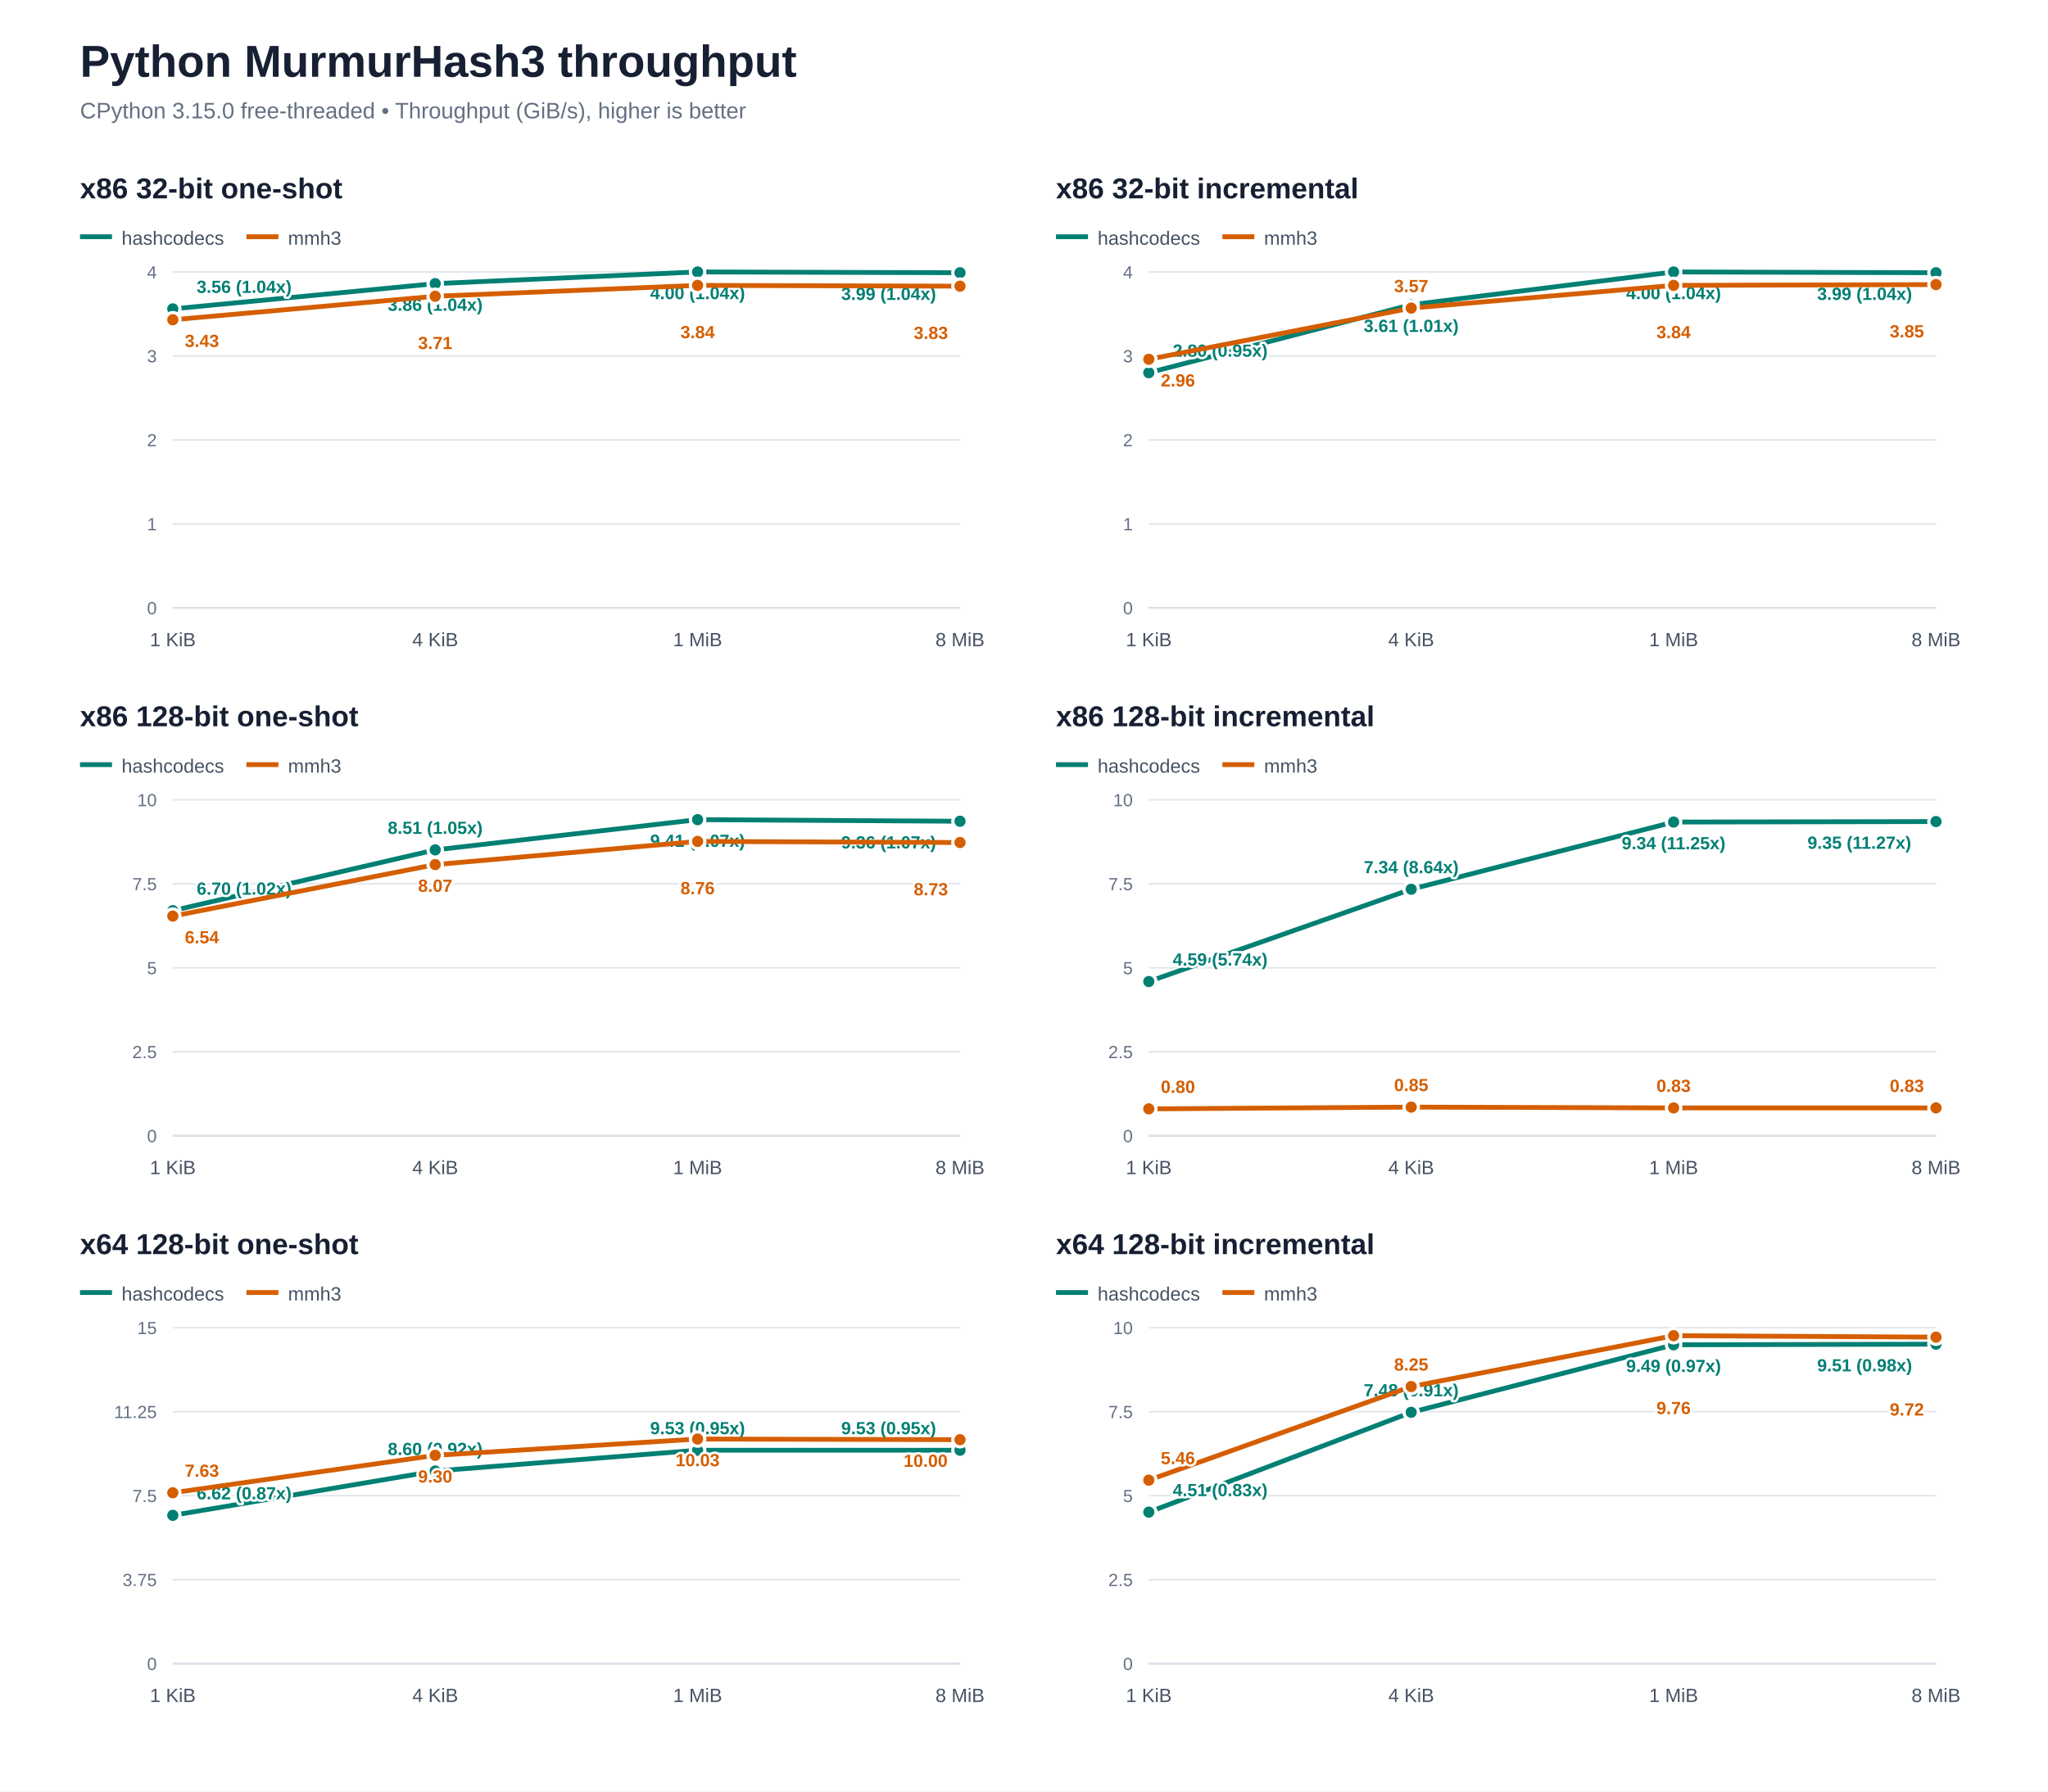
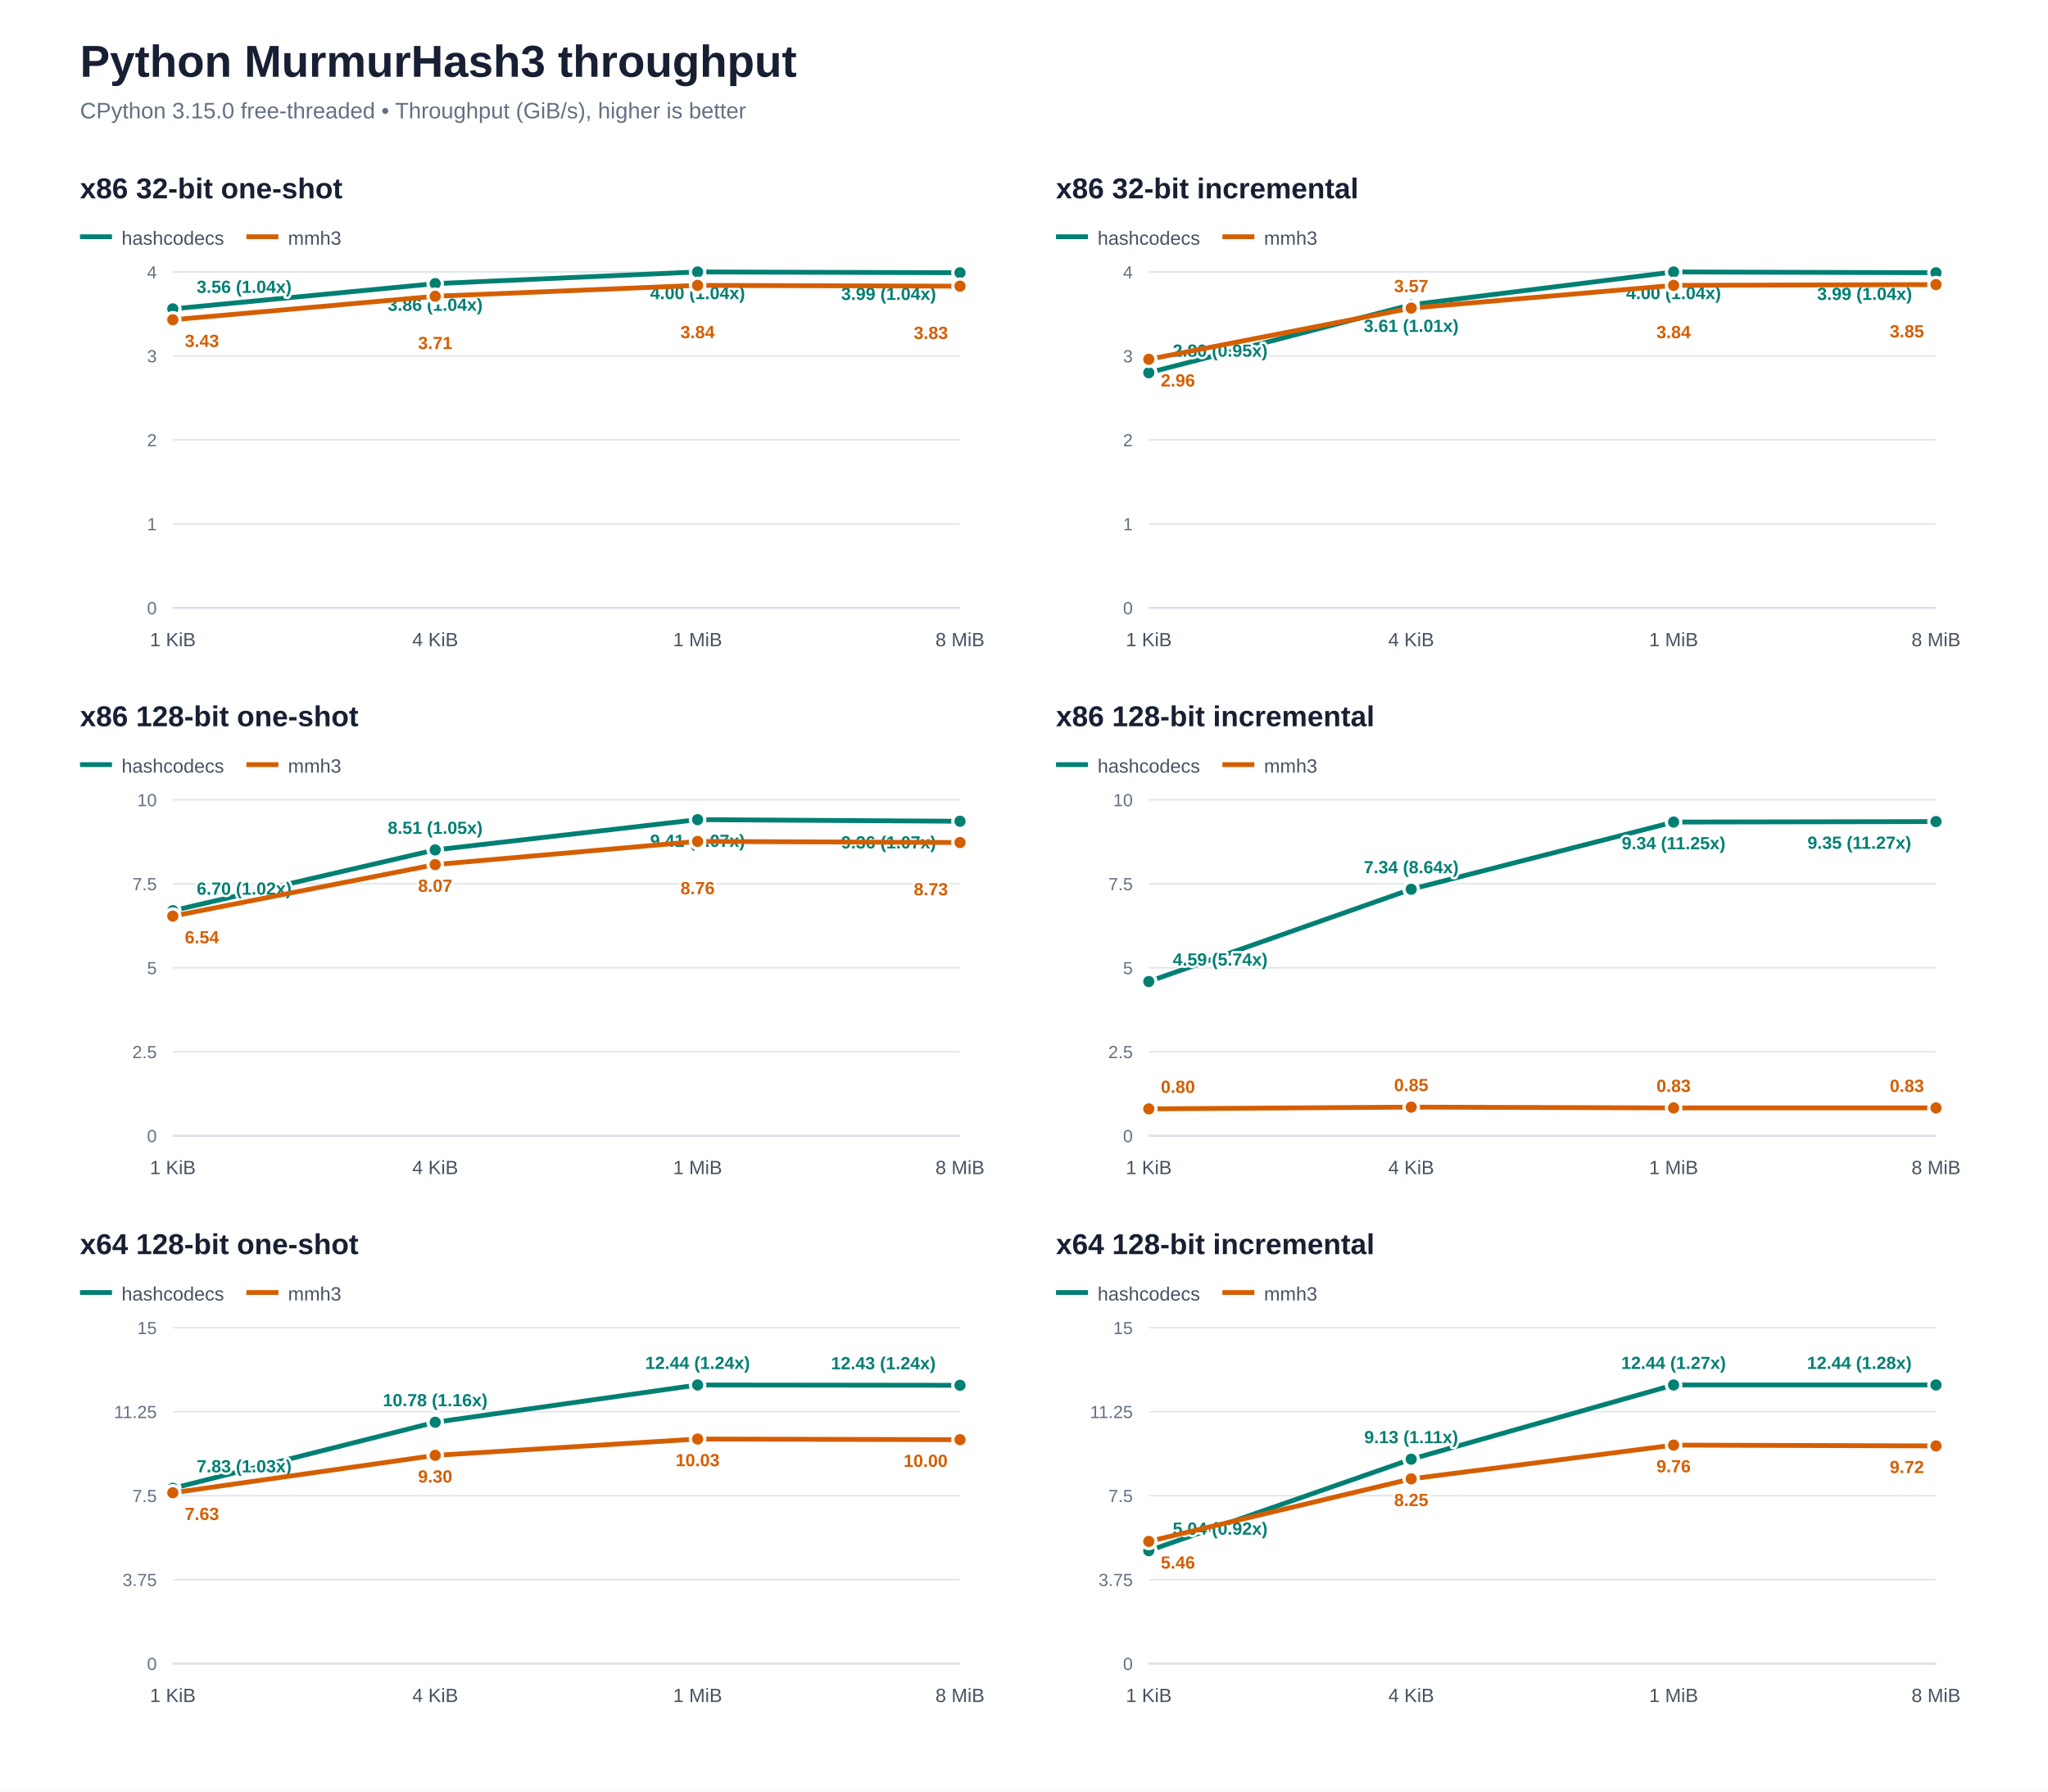
<svg xmlns="http://www.w3.org/2000/svg" width="1280" height="1120" viewBox="0 0 1280 1120" role="img" aria-labelledby="title desc">
  <rect width="100%" height="100%" fill="#ffffff" />
  <text x="50" y="48" fill="#172033" font-family="Segoe UI,Arial,sans-serif" font-size="28" font-weight="700">Python MurmurHash3 throughput</text>
  <text x="50" y="74" fill="#637083" font-family="Segoe UI,Arial,sans-serif" font-size="14">CPython 3.15.0 free-threaded • Throughput (GiB/s), higher is better</text>
  <text x="50" y="124" fill="#172033" font-family="Segoe UI,Arial,sans-serif" font-size="18" font-weight="600">x86 32-bit one-shot</text>
  <line x1="108" y1="380" x2="600" y2="380" stroke="#9aa5b4" />
  <line x1="50" y1="148" x2="70" y2="148" stroke="#007f73" stroke-width="3" />
  <text x="76" y="153" fill="#465263" font-family="Segoe UI,Arial,sans-serif" font-size="12">hashcodecs</text>
  <line x1="154" y1="148" x2="174" y2="148" stroke="#d55e00" stroke-width="3" />
  <text x="180" y="153" fill="#465263" font-family="Segoe UI,Arial,sans-serif" font-size="12">mmh3</text>
  <line x1="108" y1="380.0" x2="600" y2="380.0" stroke="#e1e6ed" />
  <text x="98" y="384.0" text-anchor="end" fill="#637083" font-family="Segoe UI,Arial,sans-serif" font-size="11">0</text>
  <line x1="108" y1="327.5" x2="600" y2="327.5" stroke="#e1e6ed" />
  <text x="98" y="331.5" text-anchor="end" fill="#637083" font-family="Segoe UI,Arial,sans-serif" font-size="11">1</text>
  <line x1="108" y1="275.0" x2="600" y2="275.0" stroke="#e1e6ed" />
  <text x="98" y="279.0" text-anchor="end" fill="#637083" font-family="Segoe UI,Arial,sans-serif" font-size="11">2</text>
  <line x1="108" y1="222.5" x2="600" y2="222.5" stroke="#e1e6ed" />
  <text x="98" y="226.5" text-anchor="end" fill="#637083" font-family="Segoe UI,Arial,sans-serif" font-size="11">3</text>
  <line x1="108" y1="170.0" x2="600" y2="170.0" stroke="#e1e6ed" />
  <text x="98" y="174.0" text-anchor="end" fill="#637083" font-family="Segoe UI,Arial,sans-serif" font-size="11">4</text>
  <text x="108.0" y="404" text-anchor="middle" fill="#465263" font-family="Segoe UI,Arial,sans-serif" font-size="12">1 KiB</text>
  <text x="272.0" y="404" text-anchor="middle" fill="#465263" font-family="Segoe UI,Arial,sans-serif" font-size="12">4 KiB</text>
  <text x="436.0" y="404" text-anchor="middle" fill="#465263" font-family="Segoe UI,Arial,sans-serif" font-size="12">1 MiB</text>
  <text x="600.0" y="404" text-anchor="middle" fill="#465263" font-family="Segoe UI,Arial,sans-serif" font-size="12">8 MiB</text>
  <polyline points="108.0,193.1 272.0,177.3 436.0,170.0 600.0,170.5" fill="none" stroke="#007f73" stroke-width="3" stroke-linejoin="round" stroke-linecap="round" />
  <circle cx="108.0" cy="193.1" r="4.5" fill="#007f73" stroke="#ffffff" stroke-width="2" />
  <text x="152.6" y="183.1" text-anchor="middle" fill="#007f73" font-family="Segoe UI,Arial,sans-serif" font-size="11" font-weight="600" paint-order="stroke" stroke="#ffffff" stroke-width="3" stroke-linejoin="round">3.56 (1.04x)</text>
  <circle cx="272.0" cy="177.3" r="4.5" fill="#007f73" stroke="#ffffff" stroke-width="2" />
  <text x="272.0" y="194.3" text-anchor="middle" fill="#007f73" font-family="Segoe UI,Arial,sans-serif" font-size="11" font-weight="600" paint-order="stroke" stroke="#ffffff" stroke-width="3" stroke-linejoin="round">3.86 (1.04x)</text>
  <circle cx="436.0" cy="170.0" r="4.5" fill="#007f73" stroke="#ffffff" stroke-width="2" />
  <text x="436.0" y="187.0" text-anchor="middle" fill="#007f73" font-family="Segoe UI,Arial,sans-serif" font-size="11" font-weight="600" paint-order="stroke" stroke="#ffffff" stroke-width="3" stroke-linejoin="round">4.00 (1.04x)</text>
  <circle cx="600.0" cy="170.5" r="4.5" fill="#007f73" stroke="#ffffff" stroke-width="2" />
  <text x="555.4" y="187.5" text-anchor="middle" fill="#007f73" font-family="Segoe UI,Arial,sans-serif" font-size="11" font-weight="600" paint-order="stroke" stroke="#ffffff" stroke-width="3" stroke-linejoin="round">3.99 (1.04x)</text>
  <polyline points="108.0,199.9 272.0,185.2 436.0,178.4 600.0,178.9" fill="none" stroke="#d55e00" stroke-width="3" stroke-linejoin="round" stroke-linecap="round" />
  <circle cx="108.0" cy="199.9" r="4.5" fill="#d55e00" stroke="#ffffff" stroke-width="2" />
  <text x="126.2" y="216.9" text-anchor="middle" fill="#d55e00" font-family="Segoe UI,Arial,sans-serif" font-size="11" font-weight="600" paint-order="stroke" stroke="#ffffff" stroke-width="3" stroke-linejoin="round">3.43</text>
  <circle cx="272.0" cy="185.2" r="4.5" fill="#d55e00" stroke="#ffffff" stroke-width="2" />
  <text x="272.0" y="218.2" text-anchor="middle" fill="#d55e00" font-family="Segoe UI,Arial,sans-serif" font-size="11" font-weight="600" paint-order="stroke" stroke="#ffffff" stroke-width="3" stroke-linejoin="round">3.71</text>
  <circle cx="436.0" cy="178.4" r="4.5" fill="#d55e00" stroke="#ffffff" stroke-width="2" />
  <text x="436.0" y="211.4" text-anchor="middle" fill="#d55e00" font-family="Segoe UI,Arial,sans-serif" font-size="11" font-weight="600" paint-order="stroke" stroke="#ffffff" stroke-width="3" stroke-linejoin="round">3.84</text>
  <circle cx="600.0" cy="178.9" r="4.5" fill="#d55e00" stroke="#ffffff" stroke-width="2" />
  <text x="581.8" y="211.9" text-anchor="middle" fill="#d55e00" font-family="Segoe UI,Arial,sans-serif" font-size="11" font-weight="600" paint-order="stroke" stroke="#ffffff" stroke-width="3" stroke-linejoin="round">3.83</text>
  <text x="660" y="124" fill="#172033" font-family="Segoe UI,Arial,sans-serif" font-size="18" font-weight="600">x86 32-bit incremental</text>
  <line x1="718" y1="380" x2="1210" y2="380" stroke="#9aa5b4" />
  <line x1="660" y1="148" x2="680" y2="148" stroke="#007f73" stroke-width="3" />
  <text x="686" y="153" fill="#465263" font-family="Segoe UI,Arial,sans-serif" font-size="12">hashcodecs</text>
  <line x1="764" y1="148" x2="784" y2="148" stroke="#d55e00" stroke-width="3" />
  <text x="790" y="153" fill="#465263" font-family="Segoe UI,Arial,sans-serif" font-size="12">mmh3</text>
  <line x1="718" y1="380.0" x2="1210" y2="380.0" stroke="#e1e6ed" />
  <text x="708" y="384.0" text-anchor="end" fill="#637083" font-family="Segoe UI,Arial,sans-serif" font-size="11">0</text>
  <line x1="718" y1="327.5" x2="1210" y2="327.5" stroke="#e1e6ed" />
  <text x="708" y="331.5" text-anchor="end" fill="#637083" font-family="Segoe UI,Arial,sans-serif" font-size="11">1</text>
  <line x1="718" y1="275.0" x2="1210" y2="275.0" stroke="#e1e6ed" />
  <text x="708" y="279.0" text-anchor="end" fill="#637083" font-family="Segoe UI,Arial,sans-serif" font-size="11">2</text>
  <line x1="718" y1="222.5" x2="1210" y2="222.5" stroke="#e1e6ed" />
  <text x="708" y="226.5" text-anchor="end" fill="#637083" font-family="Segoe UI,Arial,sans-serif" font-size="11">3</text>
  <line x1="718" y1="170.0" x2="1210" y2="170.0" stroke="#e1e6ed" />
  <text x="708" y="174.0" text-anchor="end" fill="#637083" font-family="Segoe UI,Arial,sans-serif" font-size="11">4</text>
  <text x="718.0" y="404" text-anchor="middle" fill="#465263" font-family="Segoe UI,Arial,sans-serif" font-size="12">1 KiB</text>
  <text x="882.0" y="404" text-anchor="middle" fill="#465263" font-family="Segoe UI,Arial,sans-serif" font-size="12">4 KiB</text>
  <text x="1046.0" y="404" text-anchor="middle" fill="#465263" font-family="Segoe UI,Arial,sans-serif" font-size="12">1 MiB</text>
  <text x="1210.0" y="404" text-anchor="middle" fill="#465263" font-family="Segoe UI,Arial,sans-serif" font-size="12">8 MiB</text>
  <polyline points="718.0,233.0 882.0,190.5 1046.0,170.0 1210.0,170.5" fill="none" stroke="#007f73" stroke-width="3" stroke-linejoin="round" stroke-linecap="round" />
  <circle cx="718.0" cy="233.0" r="4.5" fill="#007f73" stroke="#ffffff" stroke-width="2" />
  <text x="762.6" y="223.0" text-anchor="middle" fill="#007f73" font-family="Segoe UI,Arial,sans-serif" font-size="11" font-weight="600" paint-order="stroke" stroke="#ffffff" stroke-width="3" stroke-linejoin="round">2.80 (0.95x)</text>
  <circle cx="882.0" cy="190.5" r="4.5" fill="#007f73" stroke="#ffffff" stroke-width="2" />
  <text x="882.0" y="207.5" text-anchor="middle" fill="#007f73" font-family="Segoe UI,Arial,sans-serif" font-size="11" font-weight="600" paint-order="stroke" stroke="#ffffff" stroke-width="3" stroke-linejoin="round">3.61 (1.01x)</text>
  <circle cx="1046.0" cy="170.0" r="4.5" fill="#007f73" stroke="#ffffff" stroke-width="2" />
  <text x="1046.0" y="187.0" text-anchor="middle" fill="#007f73" font-family="Segoe UI,Arial,sans-serif" font-size="11" font-weight="600" paint-order="stroke" stroke="#ffffff" stroke-width="3" stroke-linejoin="round">4.00 (1.04x)</text>
  <circle cx="1210.0" cy="170.5" r="4.5" fill="#007f73" stroke="#ffffff" stroke-width="2" />
  <text x="1165.4" y="187.5" text-anchor="middle" fill="#007f73" font-family="Segoe UI,Arial,sans-serif" font-size="11" font-weight="600" paint-order="stroke" stroke="#ffffff" stroke-width="3" stroke-linejoin="round">3.99 (1.04x)</text>
  <polyline points="718.0,224.6 882.0,192.6 1046.0,178.4 1210.0,177.9" fill="none" stroke="#d55e00" stroke-width="3" stroke-linejoin="round" stroke-linecap="round" />
  <circle cx="718.0" cy="224.6" r="4.5" fill="#d55e00" stroke="#ffffff" stroke-width="2" />
  <text x="736.2" y="241.6" text-anchor="middle" fill="#d55e00" font-family="Segoe UI,Arial,sans-serif" font-size="11" font-weight="600" paint-order="stroke" stroke="#ffffff" stroke-width="3" stroke-linejoin="round">2.96</text>
  <circle cx="882.0" cy="192.6" r="4.5" fill="#d55e00" stroke="#ffffff" stroke-width="2" />
  <text x="882.0" y="182.6" text-anchor="middle" fill="#d55e00" font-family="Segoe UI,Arial,sans-serif" font-size="11" font-weight="600" paint-order="stroke" stroke="#ffffff" stroke-width="3" stroke-linejoin="round">3.57</text>
  <circle cx="1046.0" cy="178.4" r="4.5" fill="#d55e00" stroke="#ffffff" stroke-width="2" />
  <text x="1046.0" y="211.4" text-anchor="middle" fill="#d55e00" font-family="Segoe UI,Arial,sans-serif" font-size="11" font-weight="600" paint-order="stroke" stroke="#ffffff" stroke-width="3" stroke-linejoin="round">3.84</text>
  <circle cx="1210.0" cy="177.9" r="4.5" fill="#d55e00" stroke="#ffffff" stroke-width="2" />
  <text x="1191.8" y="210.9" text-anchor="middle" fill="#d55e00" font-family="Segoe UI,Arial,sans-serif" font-size="11" font-weight="600" paint-order="stroke" stroke="#ffffff" stroke-width="3" stroke-linejoin="round">3.85</text>
  <text x="50" y="454" fill="#172033" font-family="Segoe UI,Arial,sans-serif" font-size="18" font-weight="600">x86 128-bit one-shot</text>
  <line x1="108" y1="710" x2="600" y2="710" stroke="#9aa5b4" />
  <line x1="50" y1="478" x2="70" y2="478" stroke="#007f73" stroke-width="3" />
  <text x="76" y="483" fill="#465263" font-family="Segoe UI,Arial,sans-serif" font-size="12">hashcodecs</text>
  <line x1="154" y1="478" x2="174" y2="478" stroke="#d55e00" stroke-width="3" />
  <text x="180" y="483" fill="#465263" font-family="Segoe UI,Arial,sans-serif" font-size="12">mmh3</text>
  <line x1="108" y1="710.0" x2="600" y2="710.0" stroke="#e1e6ed" />
  <text x="98" y="714.0" text-anchor="end" fill="#637083" font-family="Segoe UI,Arial,sans-serif" font-size="11">0</text>
  <line x1="108" y1="657.5" x2="600" y2="657.5" stroke="#e1e6ed" />
  <text x="98" y="661.5" text-anchor="end" fill="#637083" font-family="Segoe UI,Arial,sans-serif" font-size="11">2.5</text>
  <line x1="108" y1="605.0" x2="600" y2="605.0" stroke="#e1e6ed" />
  <text x="98" y="609.0" text-anchor="end" fill="#637083" font-family="Segoe UI,Arial,sans-serif" font-size="11">5</text>
  <line x1="108" y1="552.5" x2="600" y2="552.5" stroke="#e1e6ed" />
  <text x="98" y="556.5" text-anchor="end" fill="#637083" font-family="Segoe UI,Arial,sans-serif" font-size="11">7.5</text>
  <line x1="108" y1="500.0" x2="600" y2="500.0" stroke="#e1e6ed" />
  <text x="98" y="504.0" text-anchor="end" fill="#637083" font-family="Segoe UI,Arial,sans-serif" font-size="11">10</text>
  <text x="108.0" y="734" text-anchor="middle" fill="#465263" font-family="Segoe UI,Arial,sans-serif" font-size="12">1 KiB</text>
  <text x="272.0" y="734" text-anchor="middle" fill="#465263" font-family="Segoe UI,Arial,sans-serif" font-size="12">4 KiB</text>
  <text x="436.0" y="734" text-anchor="middle" fill="#465263" font-family="Segoe UI,Arial,sans-serif" font-size="12">1 MiB</text>
  <text x="600.0" y="734" text-anchor="middle" fill="#465263" font-family="Segoe UI,Arial,sans-serif" font-size="12">8 MiB</text>
  <polyline points="108.0,569.3 272.0,531.3 436.0,512.4 600.0,513.4" fill="none" stroke="#007f73" stroke-width="3" stroke-linejoin="round" stroke-linecap="round" />
  <circle cx="108.0" cy="569.3" r="4.5" fill="#007f73" stroke="#ffffff" stroke-width="2" />
  <text x="152.6" y="559.3" text-anchor="middle" fill="#007f73" font-family="Segoe UI,Arial,sans-serif" font-size="11" font-weight="600" paint-order="stroke" stroke="#ffffff" stroke-width="3" stroke-linejoin="round">6.70 (1.02x)</text>
  <circle cx="272.0" cy="531.3" r="4.5" fill="#007f73" stroke="#ffffff" stroke-width="2" />
  <text x="272.0" y="521.3" text-anchor="middle" fill="#007f73" font-family="Segoe UI,Arial,sans-serif" font-size="11" font-weight="600" paint-order="stroke" stroke="#ffffff" stroke-width="3" stroke-linejoin="round">8.51 (1.05x)</text>
  <circle cx="436.0" cy="512.4" r="4.5" fill="#007f73" stroke="#ffffff" stroke-width="2" />
  <text x="436.0" y="529.4" text-anchor="middle" fill="#007f73" font-family="Segoe UI,Arial,sans-serif" font-size="11" font-weight="600" paint-order="stroke" stroke="#ffffff" stroke-width="3" stroke-linejoin="round">9.41 (1.07x)</text>
  <circle cx="600.0" cy="513.4" r="4.5" fill="#007f73" stroke="#ffffff" stroke-width="2" />
  <text x="555.4" y="530.4" text-anchor="middle" fill="#007f73" font-family="Segoe UI,Arial,sans-serif" font-size="11" font-weight="600" paint-order="stroke" stroke="#ffffff" stroke-width="3" stroke-linejoin="round">9.36 (1.07x)</text>
  <polyline points="108.0,572.7 272.0,540.5 436.0,526.0 600.0,526.7" fill="none" stroke="#d55e00" stroke-width="3" stroke-linejoin="round" stroke-linecap="round" />
  <circle cx="108.0" cy="572.7" r="4.5" fill="#d55e00" stroke="#ffffff" stroke-width="2" />
  <text x="126.2" y="589.7" text-anchor="middle" fill="#d55e00" font-family="Segoe UI,Arial,sans-serif" font-size="11" font-weight="600" paint-order="stroke" stroke="#ffffff" stroke-width="3" stroke-linejoin="round">6.54</text>
  <circle cx="272.0" cy="540.5" r="4.5" fill="#d55e00" stroke="#ffffff" stroke-width="2" />
  <text x="272.0" y="557.5" text-anchor="middle" fill="#d55e00" font-family="Segoe UI,Arial,sans-serif" font-size="11" font-weight="600" paint-order="stroke" stroke="#ffffff" stroke-width="3" stroke-linejoin="round">8.07</text>
  <circle cx="436.0" cy="526.0" r="4.5" fill="#d55e00" stroke="#ffffff" stroke-width="2" />
  <text x="436.0" y="559.0" text-anchor="middle" fill="#d55e00" font-family="Segoe UI,Arial,sans-serif" font-size="11" font-weight="600" paint-order="stroke" stroke="#ffffff" stroke-width="3" stroke-linejoin="round">8.76</text>
  <circle cx="600.0" cy="526.7" r="4.5" fill="#d55e00" stroke="#ffffff" stroke-width="2" />
  <text x="581.8" y="559.7" text-anchor="middle" fill="#d55e00" font-family="Segoe UI,Arial,sans-serif" font-size="11" font-weight="600" paint-order="stroke" stroke="#ffffff" stroke-width="3" stroke-linejoin="round">8.73</text>
  <text x="660" y="454" fill="#172033" font-family="Segoe UI,Arial,sans-serif" font-size="18" font-weight="600">x86 128-bit incremental</text>
  <line x1="718" y1="710" x2="1210" y2="710" stroke="#9aa5b4" />
  <line x1="660" y1="478" x2="680" y2="478" stroke="#007f73" stroke-width="3" />
  <text x="686" y="483" fill="#465263" font-family="Segoe UI,Arial,sans-serif" font-size="12">hashcodecs</text>
  <line x1="764" y1="478" x2="784" y2="478" stroke="#d55e00" stroke-width="3" />
  <text x="790" y="483" fill="#465263" font-family="Segoe UI,Arial,sans-serif" font-size="12">mmh3</text>
  <line x1="718" y1="710.0" x2="1210" y2="710.0" stroke="#e1e6ed" />
  <text x="708" y="714.0" text-anchor="end" fill="#637083" font-family="Segoe UI,Arial,sans-serif" font-size="11">0</text>
  <line x1="718" y1="657.5" x2="1210" y2="657.5" stroke="#e1e6ed" />
  <text x="708" y="661.5" text-anchor="end" fill="#637083" font-family="Segoe UI,Arial,sans-serif" font-size="11">2.5</text>
  <line x1="718" y1="605.0" x2="1210" y2="605.0" stroke="#e1e6ed" />
  <text x="708" y="609.0" text-anchor="end" fill="#637083" font-family="Segoe UI,Arial,sans-serif" font-size="11">5</text>
  <line x1="718" y1="552.5" x2="1210" y2="552.5" stroke="#e1e6ed" />
  <text x="708" y="556.5" text-anchor="end" fill="#637083" font-family="Segoe UI,Arial,sans-serif" font-size="11">7.5</text>
  <line x1="718" y1="500.0" x2="1210" y2="500.0" stroke="#e1e6ed" />
  <text x="708" y="504.0" text-anchor="end" fill="#637083" font-family="Segoe UI,Arial,sans-serif" font-size="11">10</text>
  <text x="718.0" y="734" text-anchor="middle" fill="#465263" font-family="Segoe UI,Arial,sans-serif" font-size="12">1 KiB</text>
  <text x="882.0" y="734" text-anchor="middle" fill="#465263" font-family="Segoe UI,Arial,sans-serif" font-size="12">4 KiB</text>
  <text x="1046.0" y="734" text-anchor="middle" fill="#465263" font-family="Segoe UI,Arial,sans-serif" font-size="12">1 MiB</text>
  <text x="1210.0" y="734" text-anchor="middle" fill="#465263" font-family="Segoe UI,Arial,sans-serif" font-size="12">8 MiB</text>
  <polyline points="718.0,613.6 882.0,555.9 1046.0,513.9 1210.0,513.6" fill="none" stroke="#007f73" stroke-width="3" stroke-linejoin="round" stroke-linecap="round" />
  <circle cx="718.0" cy="613.6" r="4.5" fill="#007f73" stroke="#ffffff" stroke-width="2" />
  <text x="762.6" y="603.6" text-anchor="middle" fill="#007f73" font-family="Segoe UI,Arial,sans-serif" font-size="11" font-weight="600" paint-order="stroke" stroke="#ffffff" stroke-width="3" stroke-linejoin="round">4.59 (5.74x)</text>
  <circle cx="882.0" cy="555.9" r="4.5" fill="#007f73" stroke="#ffffff" stroke-width="2" />
  <text x="882.0" y="545.9" text-anchor="middle" fill="#007f73" font-family="Segoe UI,Arial,sans-serif" font-size="11" font-weight="600" paint-order="stroke" stroke="#ffffff" stroke-width="3" stroke-linejoin="round">7.34 (8.64x)</text>
  <circle cx="1046.0" cy="513.9" r="4.5" fill="#007f73" stroke="#ffffff" stroke-width="2" />
  <text x="1046.0" y="530.9" text-anchor="middle" fill="#007f73" font-family="Segoe UI,Arial,sans-serif" font-size="11" font-weight="600" paint-order="stroke" stroke="#ffffff" stroke-width="3" stroke-linejoin="round">9.34 (11.25x)</text>
  <circle cx="1210.0" cy="513.6" r="4.5" fill="#007f73" stroke="#ffffff" stroke-width="2" />
  <text x="1162.1" y="530.6" text-anchor="middle" fill="#007f73" font-family="Segoe UI,Arial,sans-serif" font-size="11" font-weight="600" paint-order="stroke" stroke="#ffffff" stroke-width="3" stroke-linejoin="round">9.35 (11.27x)</text>
  <polyline points="718.0,693.2 882.0,692.1 1046.0,692.6 1210.0,692.6" fill="none" stroke="#d55e00" stroke-width="3" stroke-linejoin="round" stroke-linecap="round" />
  <circle cx="718.0" cy="693.2" r="4.5" fill="#d55e00" stroke="#ffffff" stroke-width="2" />
  <text x="736.2" y="683.2" text-anchor="middle" fill="#d55e00" font-family="Segoe UI,Arial,sans-serif" font-size="11" font-weight="600" paint-order="stroke" stroke="#ffffff" stroke-width="3" stroke-linejoin="round">0.80</text>
  <circle cx="882.0" cy="692.1" r="4.5" fill="#d55e00" stroke="#ffffff" stroke-width="2" />
  <text x="882.0" y="682.1" text-anchor="middle" fill="#d55e00" font-family="Segoe UI,Arial,sans-serif" font-size="11" font-weight="600" paint-order="stroke" stroke="#ffffff" stroke-width="3" stroke-linejoin="round">0.85</text>
  <circle cx="1046.0" cy="692.6" r="4.5" fill="#d55e00" stroke="#ffffff" stroke-width="2" />
  <text x="1046.0" y="682.6" text-anchor="middle" fill="#d55e00" font-family="Segoe UI,Arial,sans-serif" font-size="11" font-weight="600" paint-order="stroke" stroke="#ffffff" stroke-width="3" stroke-linejoin="round">0.83</text>
  <circle cx="1210.0" cy="692.6" r="4.5" fill="#d55e00" stroke="#ffffff" stroke-width="2" />
  <text x="1191.8" y="682.6" text-anchor="middle" fill="#d55e00" font-family="Segoe UI,Arial,sans-serif" font-size="11" font-weight="600" paint-order="stroke" stroke="#ffffff" stroke-width="3" stroke-linejoin="round">0.83</text>
  <text x="50" y="784" fill="#172033" font-family="Segoe UI,Arial,sans-serif" font-size="18" font-weight="600">x64 128-bit one-shot</text>
  <line x1="108" y1="1040" x2="600" y2="1040" stroke="#9aa5b4" />
  <line x1="50" y1="808" x2="70" y2="808" stroke="#007f73" stroke-width="3" />
  <text x="76" y="813" fill="#465263" font-family="Segoe UI,Arial,sans-serif" font-size="12">hashcodecs</text>
  <line x1="154" y1="808" x2="174" y2="808" stroke="#d55e00" stroke-width="3" />
  <text x="180" y="813" fill="#465263" font-family="Segoe UI,Arial,sans-serif" font-size="12">mmh3</text>
  <line x1="108" y1="1040.0" x2="600" y2="1040.0" stroke="#e1e6ed" />
  <text x="98" y="1044.0" text-anchor="end" fill="#637083" font-family="Segoe UI,Arial,sans-serif" font-size="11">0</text>
  <line x1="108" y1="987.5" x2="600" y2="987.5" stroke="#e1e6ed" />
  <text x="98" y="991.5" text-anchor="end" fill="#637083" font-family="Segoe UI,Arial,sans-serif" font-size="11">3.75</text>
  <line x1="108" y1="935.0" x2="600" y2="935.0" stroke="#e1e6ed" />
  <text x="98" y="939.0" text-anchor="end" fill="#637083" font-family="Segoe UI,Arial,sans-serif" font-size="11">7.5</text>
  <line x1="108" y1="882.5" x2="600" y2="882.5" stroke="#e1e6ed" />
  <text x="98" y="886.5" text-anchor="end" fill="#637083" font-family="Segoe UI,Arial,sans-serif" font-size="11">11.25</text>
  <line x1="108" y1="830.0" x2="600" y2="830.0" stroke="#e1e6ed" />
  <text x="98" y="834.0" text-anchor="end" fill="#637083" font-family="Segoe UI,Arial,sans-serif" font-size="11">15</text>
  <text x="108.0" y="1064" text-anchor="middle" fill="#465263" font-family="Segoe UI,Arial,sans-serif" font-size="12">1 KiB</text>
  <text x="272.0" y="1064" text-anchor="middle" fill="#465263" font-family="Segoe UI,Arial,sans-serif" font-size="12">4 KiB</text>
  <text x="436.0" y="1064" text-anchor="middle" fill="#465263" font-family="Segoe UI,Arial,sans-serif" font-size="12">1 MiB</text>
  <text x="600.0" y="1064" text-anchor="middle" fill="#465263" font-family="Segoe UI,Arial,sans-serif" font-size="12">8 MiB</text>
-   <polyline points="108.0,947.3 272.0,919.6 436.0,906.6 600.0,906.6" fill="none" stroke="#007f73" stroke-width="3" stroke-linejoin="round" stroke-linecap="round" />
-   <circle cx="108.0" cy="947.3" r="4.5" fill="#007f73" stroke="#ffffff" stroke-width="2" />
-   <text x="152.6" y="937.3" text-anchor="middle" fill="#007f73" font-family="Segoe UI,Arial,sans-serif" font-size="11" font-weight="600" paint-order="stroke" stroke="#ffffff" stroke-width="3" stroke-linejoin="round">6.62 (0.87x)</text>
-   <circle cx="272.0" cy="919.6" r="4.5" fill="#007f73" stroke="#ffffff" stroke-width="2" />
-   <text x="272.0" y="909.6" text-anchor="middle" fill="#007f73" font-family="Segoe UI,Arial,sans-serif" font-size="11" font-weight="600" paint-order="stroke" stroke="#ffffff" stroke-width="3" stroke-linejoin="round">8.60 (0.92x)</text>
-   <circle cx="436.0" cy="906.6" r="4.5" fill="#007f73" stroke="#ffffff" stroke-width="2" />
-   <text x="436.0" y="896.6" text-anchor="middle" fill="#007f73" font-family="Segoe UI,Arial,sans-serif" font-size="11" font-weight="600" paint-order="stroke" stroke="#ffffff" stroke-width="3" stroke-linejoin="round">9.53 (0.95x)</text>
-   <circle cx="600.0" cy="906.6" r="4.5" fill="#007f73" stroke="#ffffff" stroke-width="2" />
-   <text x="555.4" y="896.6" text-anchor="middle" fill="#007f73" font-family="Segoe UI,Arial,sans-serif" font-size="11" font-weight="600" paint-order="stroke" stroke="#ffffff" stroke-width="3" stroke-linejoin="round">9.53 (0.95x)</text>
+   <polyline points="108.0,930.4 272.0,889.1 436.0,865.8 600.0,866.0" fill="none" stroke="#007f73" stroke-width="3" stroke-linejoin="round" stroke-linecap="round" />
+   <circle cx="108.0" cy="930.4" r="4.5" fill="#007f73" stroke="#ffffff" stroke-width="2" />
+   <text x="152.6" y="920.4" text-anchor="middle" fill="#007f73" font-family="Segoe UI,Arial,sans-serif" font-size="11" font-weight="600" paint-order="stroke" stroke="#ffffff" stroke-width="3" stroke-linejoin="round">7.83 (1.03x)</text>
+   <circle cx="272.0" cy="889.1" r="4.5" fill="#007f73" stroke="#ffffff" stroke-width="2" />
+   <text x="272.0" y="879.1" text-anchor="middle" fill="#007f73" font-family="Segoe UI,Arial,sans-serif" font-size="11" font-weight="600" paint-order="stroke" stroke="#ffffff" stroke-width="3" stroke-linejoin="round">10.78 (1.16x)</text>
+   <circle cx="436.0" cy="865.8" r="4.5" fill="#007f73" stroke="#ffffff" stroke-width="2" />
+   <text x="436.0" y="855.8" text-anchor="middle" fill="#007f73" font-family="Segoe UI,Arial,sans-serif" font-size="11" font-weight="600" paint-order="stroke" stroke="#ffffff" stroke-width="3" stroke-linejoin="round">12.44 (1.24x)</text>
+   <circle cx="600.0" cy="866.0" r="4.5" fill="#007f73" stroke="#ffffff" stroke-width="2" />
+   <text x="552.1" y="856.0" text-anchor="middle" fill="#007f73" font-family="Segoe UI,Arial,sans-serif" font-size="11" font-weight="600" paint-order="stroke" stroke="#ffffff" stroke-width="3" stroke-linejoin="round">12.43 (1.24x)</text>
  <polyline points="108.0,933.2 272.0,909.8 436.0,899.6 600.0,900.0" fill="none" stroke="#d55e00" stroke-width="3" stroke-linejoin="round" stroke-linecap="round" />
  <circle cx="108.0" cy="933.2" r="4.5" fill="#d55e00" stroke="#ffffff" stroke-width="2" />
-   <text x="126.2" y="923.2" text-anchor="middle" fill="#d55e00" font-family="Segoe UI,Arial,sans-serif" font-size="11" font-weight="600" paint-order="stroke" stroke="#ffffff" stroke-width="3" stroke-linejoin="round">7.63</text>
+   <text x="126.2" y="950.2" text-anchor="middle" fill="#d55e00" font-family="Segoe UI,Arial,sans-serif" font-size="11" font-weight="600" paint-order="stroke" stroke="#ffffff" stroke-width="3" stroke-linejoin="round">7.63</text>
  <circle cx="272.0" cy="909.8" r="4.5" fill="#d55e00" stroke="#ffffff" stroke-width="2" />
  <text x="272.0" y="926.8" text-anchor="middle" fill="#d55e00" font-family="Segoe UI,Arial,sans-serif" font-size="11" font-weight="600" paint-order="stroke" stroke="#ffffff" stroke-width="3" stroke-linejoin="round">9.30</text>
  <circle cx="436.0" cy="899.6" r="4.5" fill="#d55e00" stroke="#ffffff" stroke-width="2" />
  <text x="436.0" y="916.6" text-anchor="middle" fill="#d55e00" font-family="Segoe UI,Arial,sans-serif" font-size="11" font-weight="600" paint-order="stroke" stroke="#ffffff" stroke-width="3" stroke-linejoin="round">10.03</text>
  <circle cx="600.0" cy="900.0" r="4.5" fill="#d55e00" stroke="#ffffff" stroke-width="2" />
  <text x="578.5" y="917.0" text-anchor="middle" fill="#d55e00" font-family="Segoe UI,Arial,sans-serif" font-size="11" font-weight="600" paint-order="stroke" stroke="#ffffff" stroke-width="3" stroke-linejoin="round">10.00</text>
  <text x="660" y="784" fill="#172033" font-family="Segoe UI,Arial,sans-serif" font-size="18" font-weight="600">x64 128-bit incremental</text>
  <line x1="718" y1="1040" x2="1210" y2="1040" stroke="#9aa5b4" />
  <line x1="660" y1="808" x2="680" y2="808" stroke="#007f73" stroke-width="3" />
  <text x="686" y="813" fill="#465263" font-family="Segoe UI,Arial,sans-serif" font-size="12">hashcodecs</text>
  <line x1="764" y1="808" x2="784" y2="808" stroke="#d55e00" stroke-width="3" />
  <text x="790" y="813" fill="#465263" font-family="Segoe UI,Arial,sans-serif" font-size="12">mmh3</text>
  <line x1="718" y1="1040.0" x2="1210" y2="1040.0" stroke="#e1e6ed" />
  <text x="708" y="1044.0" text-anchor="end" fill="#637083" font-family="Segoe UI,Arial,sans-serif" font-size="11">0</text>
  <line x1="718" y1="987.5" x2="1210" y2="987.5" stroke="#e1e6ed" />
-   <text x="708" y="991.5" text-anchor="end" fill="#637083" font-family="Segoe UI,Arial,sans-serif" font-size="11">2.5</text>
+   <text x="708" y="991.5" text-anchor="end" fill="#637083" font-family="Segoe UI,Arial,sans-serif" font-size="11">3.75</text>
  <line x1="718" y1="935.0" x2="1210" y2="935.0" stroke="#e1e6ed" />
-   <text x="708" y="939.0" text-anchor="end" fill="#637083" font-family="Segoe UI,Arial,sans-serif" font-size="11">5</text>
+   <text x="708" y="939.0" text-anchor="end" fill="#637083" font-family="Segoe UI,Arial,sans-serif" font-size="11">7.5</text>
  <line x1="718" y1="882.5" x2="1210" y2="882.5" stroke="#e1e6ed" />
-   <text x="708" y="886.5" text-anchor="end" fill="#637083" font-family="Segoe UI,Arial,sans-serif" font-size="11">7.5</text>
+   <text x="708" y="886.5" text-anchor="end" fill="#637083" font-family="Segoe UI,Arial,sans-serif" font-size="11">11.25</text>
  <line x1="718" y1="830.0" x2="1210" y2="830.0" stroke="#e1e6ed" />
-   <text x="708" y="834.0" text-anchor="end" fill="#637083" font-family="Segoe UI,Arial,sans-serif" font-size="11">10</text>
+   <text x="708" y="834.0" text-anchor="end" fill="#637083" font-family="Segoe UI,Arial,sans-serif" font-size="11">15</text>
  <text x="718.0" y="1064" text-anchor="middle" fill="#465263" font-family="Segoe UI,Arial,sans-serif" font-size="12">1 KiB</text>
  <text x="882.0" y="1064" text-anchor="middle" fill="#465263" font-family="Segoe UI,Arial,sans-serif" font-size="12">4 KiB</text>
  <text x="1046.0" y="1064" text-anchor="middle" fill="#465263" font-family="Segoe UI,Arial,sans-serif" font-size="12">1 MiB</text>
  <text x="1210.0" y="1064" text-anchor="middle" fill="#465263" font-family="Segoe UI,Arial,sans-serif" font-size="12">8 MiB</text>
-   <polyline points="718.0,945.3 882.0,882.9 1046.0,840.7 1210.0,840.3" fill="none" stroke="#007f73" stroke-width="3" stroke-linejoin="round" stroke-linecap="round" />
-   <circle cx="718.0" cy="945.3" r="4.5" fill="#007f73" stroke="#ffffff" stroke-width="2" />
-   <text x="762.6" y="935.3" text-anchor="middle" fill="#007f73" font-family="Segoe UI,Arial,sans-serif" font-size="11" font-weight="600" paint-order="stroke" stroke="#ffffff" stroke-width="3" stroke-linejoin="round">4.51 (0.83x)</text>
-   <circle cx="882.0" cy="882.9" r="4.5" fill="#007f73" stroke="#ffffff" stroke-width="2" />
-   <text x="882.0" y="872.9" text-anchor="middle" fill="#007f73" font-family="Segoe UI,Arial,sans-serif" font-size="11" font-weight="600" paint-order="stroke" stroke="#ffffff" stroke-width="3" stroke-linejoin="round">7.48 (0.91x)</text>
-   <circle cx="1046.0" cy="840.7" r="4.5" fill="#007f73" stroke="#ffffff" stroke-width="2" />
-   <text x="1046.0" y="857.7" text-anchor="middle" fill="#007f73" font-family="Segoe UI,Arial,sans-serif" font-size="11" font-weight="600" paint-order="stroke" stroke="#ffffff" stroke-width="3" stroke-linejoin="round">9.49 (0.97x)</text>
-   <circle cx="1210.0" cy="840.3" r="4.5" fill="#007f73" stroke="#ffffff" stroke-width="2" />
-   <text x="1165.4" y="857.3" text-anchor="middle" fill="#007f73" font-family="Segoe UI,Arial,sans-serif" font-size="11" font-weight="600" paint-order="stroke" stroke="#ffffff" stroke-width="3" stroke-linejoin="round">9.51 (0.98x)</text>
-   <polyline points="718.0,925.3 882.0,866.8 1046.0,835.0 1210.0,835.9" fill="none" stroke="#d55e00" stroke-width="3" stroke-linejoin="round" stroke-linecap="round" />
-   <circle cx="718.0" cy="925.3" r="4.5" fill="#d55e00" stroke="#ffffff" stroke-width="2" />
-   <text x="736.2" y="915.3" text-anchor="middle" fill="#d55e00" font-family="Segoe UI,Arial,sans-serif" font-size="11" font-weight="600" paint-order="stroke" stroke="#ffffff" stroke-width="3" stroke-linejoin="round">5.46</text>
-   <circle cx="882.0" cy="866.8" r="4.5" fill="#d55e00" stroke="#ffffff" stroke-width="2" />
-   <text x="882.0" y="856.8" text-anchor="middle" fill="#d55e00" font-family="Segoe UI,Arial,sans-serif" font-size="11" font-weight="600" paint-order="stroke" stroke="#ffffff" stroke-width="3" stroke-linejoin="round">8.25</text>
-   <circle cx="1046.0" cy="835.0" r="4.5" fill="#d55e00" stroke="#ffffff" stroke-width="2" />
-   <text x="1046.0" y="884.0" text-anchor="middle" fill="#d55e00" font-family="Segoe UI,Arial,sans-serif" font-size="11" font-weight="600" paint-order="stroke" stroke="#ffffff" stroke-width="3" stroke-linejoin="round">9.76</text>
-   <circle cx="1210.0" cy="835.9" r="4.5" fill="#d55e00" stroke="#ffffff" stroke-width="2" />
-   <text x="1191.8" y="884.9" text-anchor="middle" fill="#d55e00" font-family="Segoe UI,Arial,sans-serif" font-size="11" font-weight="600" paint-order="stroke" stroke="#ffffff" stroke-width="3" stroke-linejoin="round">9.72</text>
+   <polyline points="718.0,969.4 882.0,912.2 1046.0,865.8 1210.0,865.8" fill="none" stroke="#007f73" stroke-width="3" stroke-linejoin="round" stroke-linecap="round" />
+   <circle cx="718.0" cy="969.4" r="4.5" fill="#007f73" stroke="#ffffff" stroke-width="2" />
+   <text x="762.6" y="959.4" text-anchor="middle" fill="#007f73" font-family="Segoe UI,Arial,sans-serif" font-size="11" font-weight="600" paint-order="stroke" stroke="#ffffff" stroke-width="3" stroke-linejoin="round">5.04 (0.92x)</text>
+   <circle cx="882.0" cy="912.2" r="4.5" fill="#007f73" stroke="#ffffff" stroke-width="2" />
+   <text x="882.0" y="902.2" text-anchor="middle" fill="#007f73" font-family="Segoe UI,Arial,sans-serif" font-size="11" font-weight="600" paint-order="stroke" stroke="#ffffff" stroke-width="3" stroke-linejoin="round">9.13 (1.11x)</text>
+   <circle cx="1046.0" cy="865.8" r="4.5" fill="#007f73" stroke="#ffffff" stroke-width="2" />
+   <text x="1046.0" y="855.8" text-anchor="middle" fill="#007f73" font-family="Segoe UI,Arial,sans-serif" font-size="11" font-weight="600" paint-order="stroke" stroke="#ffffff" stroke-width="3" stroke-linejoin="round">12.44 (1.27x)</text>
+   <circle cx="1210.0" cy="865.8" r="4.5" fill="#007f73" stroke="#ffffff" stroke-width="2" />
+   <text x="1162.1" y="855.8" text-anchor="middle" fill="#007f73" font-family="Segoe UI,Arial,sans-serif" font-size="11" font-weight="600" paint-order="stroke" stroke="#ffffff" stroke-width="3" stroke-linejoin="round">12.44 (1.28x)</text>
+   <polyline points="718.0,963.6 882.0,924.5 1046.0,903.4 1210.0,903.9" fill="none" stroke="#d55e00" stroke-width="3" stroke-linejoin="round" stroke-linecap="round" />
+   <circle cx="718.0" cy="963.6" r="4.5" fill="#d55e00" stroke="#ffffff" stroke-width="2" />
+   <text x="736.2" y="980.6" text-anchor="middle" fill="#d55e00" font-family="Segoe UI,Arial,sans-serif" font-size="11" font-weight="600" paint-order="stroke" stroke="#ffffff" stroke-width="3" stroke-linejoin="round">5.46</text>
+   <circle cx="882.0" cy="924.5" r="4.5" fill="#d55e00" stroke="#ffffff" stroke-width="2" />
+   <text x="882.0" y="941.5" text-anchor="middle" fill="#d55e00" font-family="Segoe UI,Arial,sans-serif" font-size="11" font-weight="600" paint-order="stroke" stroke="#ffffff" stroke-width="3" stroke-linejoin="round">8.25</text>
+   <circle cx="1046.0" cy="903.4" r="4.5" fill="#d55e00" stroke="#ffffff" stroke-width="2" />
+   <text x="1046.0" y="920.4" text-anchor="middle" fill="#d55e00" font-family="Segoe UI,Arial,sans-serif" font-size="11" font-weight="600" paint-order="stroke" stroke="#ffffff" stroke-width="3" stroke-linejoin="round">9.76</text>
+   <circle cx="1210.0" cy="903.9" r="4.5" fill="#d55e00" stroke="#ffffff" stroke-width="2" />
+   <text x="1191.8" y="920.9" text-anchor="middle" fill="#d55e00" font-family="Segoe UI,Arial,sans-serif" font-size="11" font-weight="600" paint-order="stroke" stroke="#ffffff" stroke-width="3" stroke-linejoin="round">9.72</text>
</svg>
